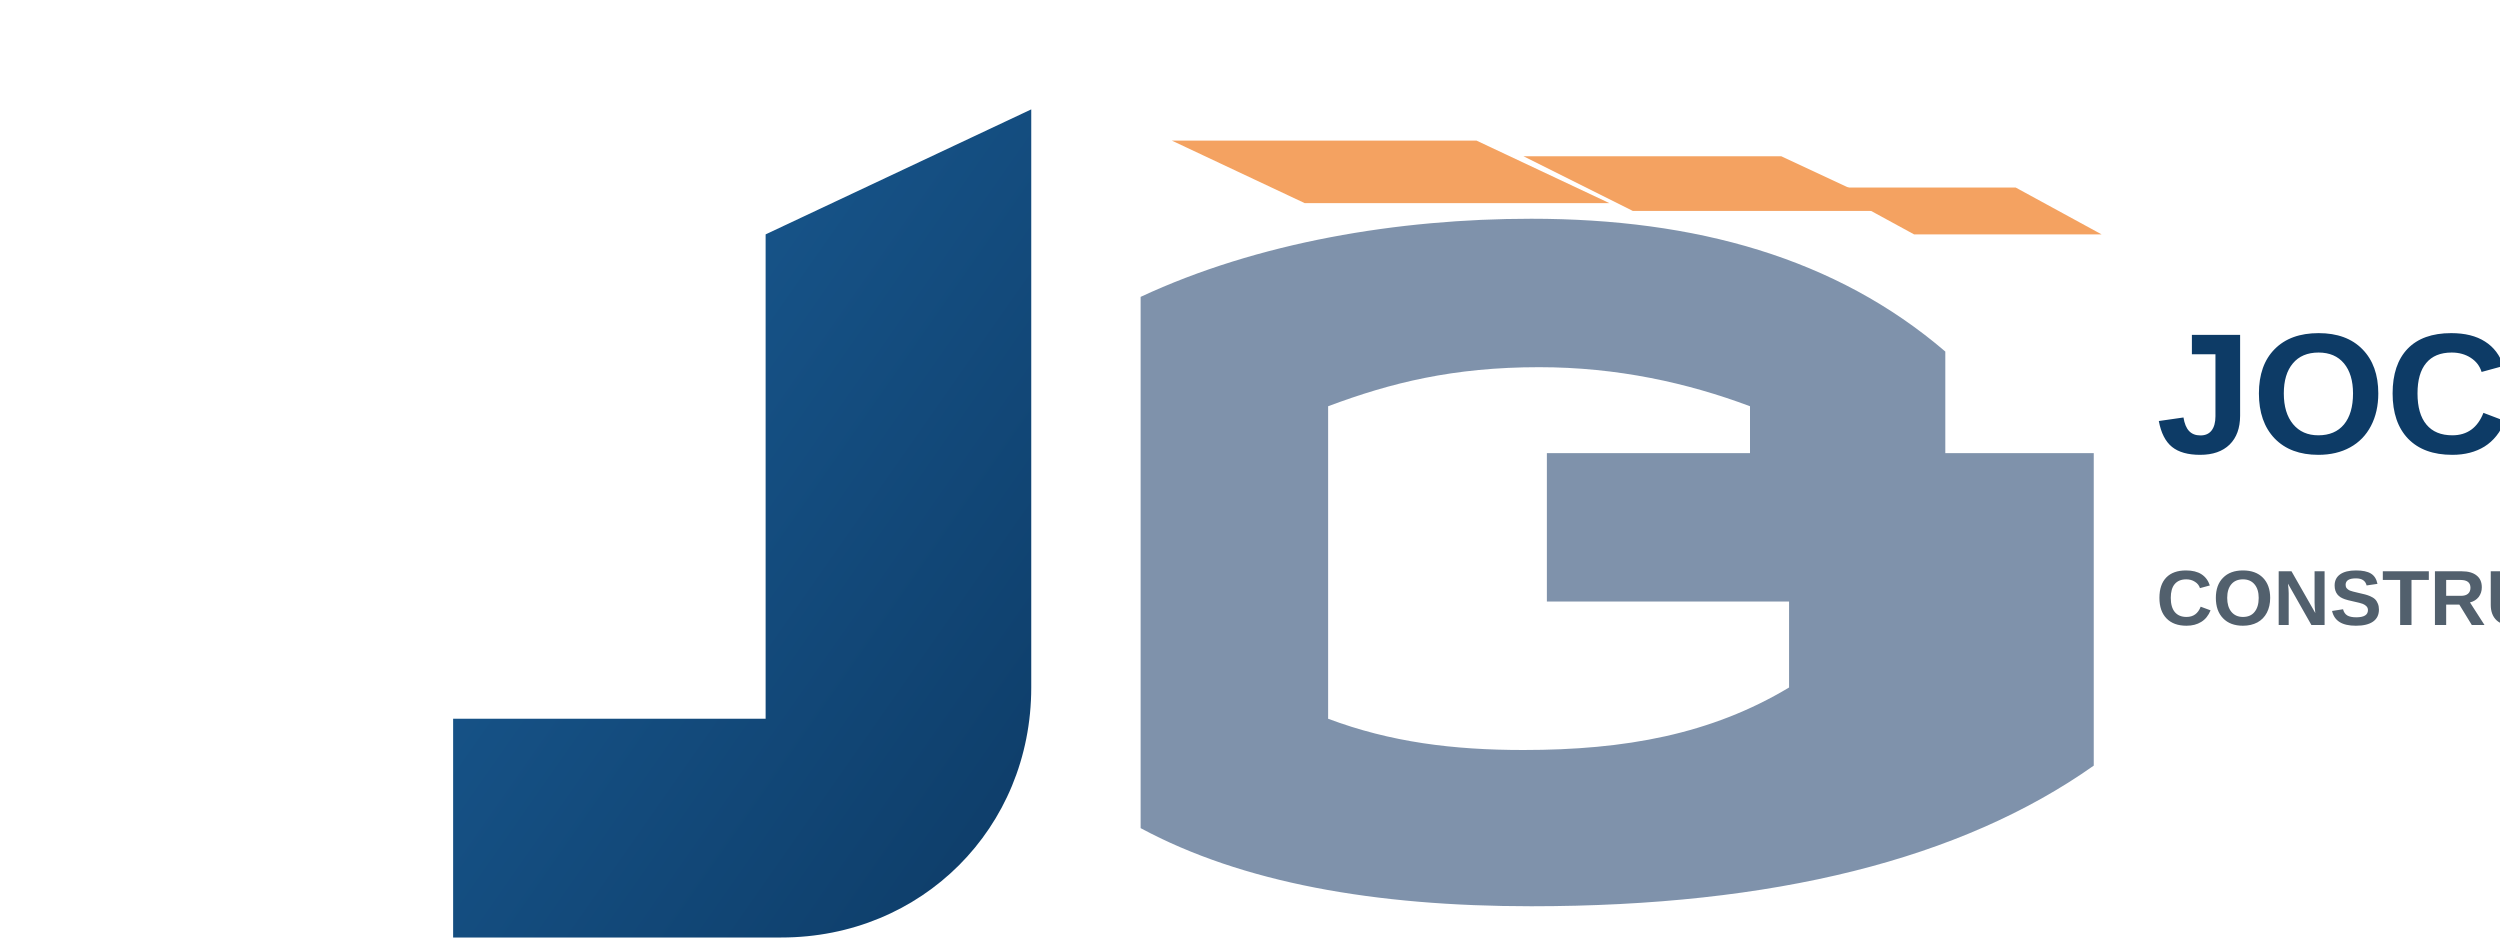
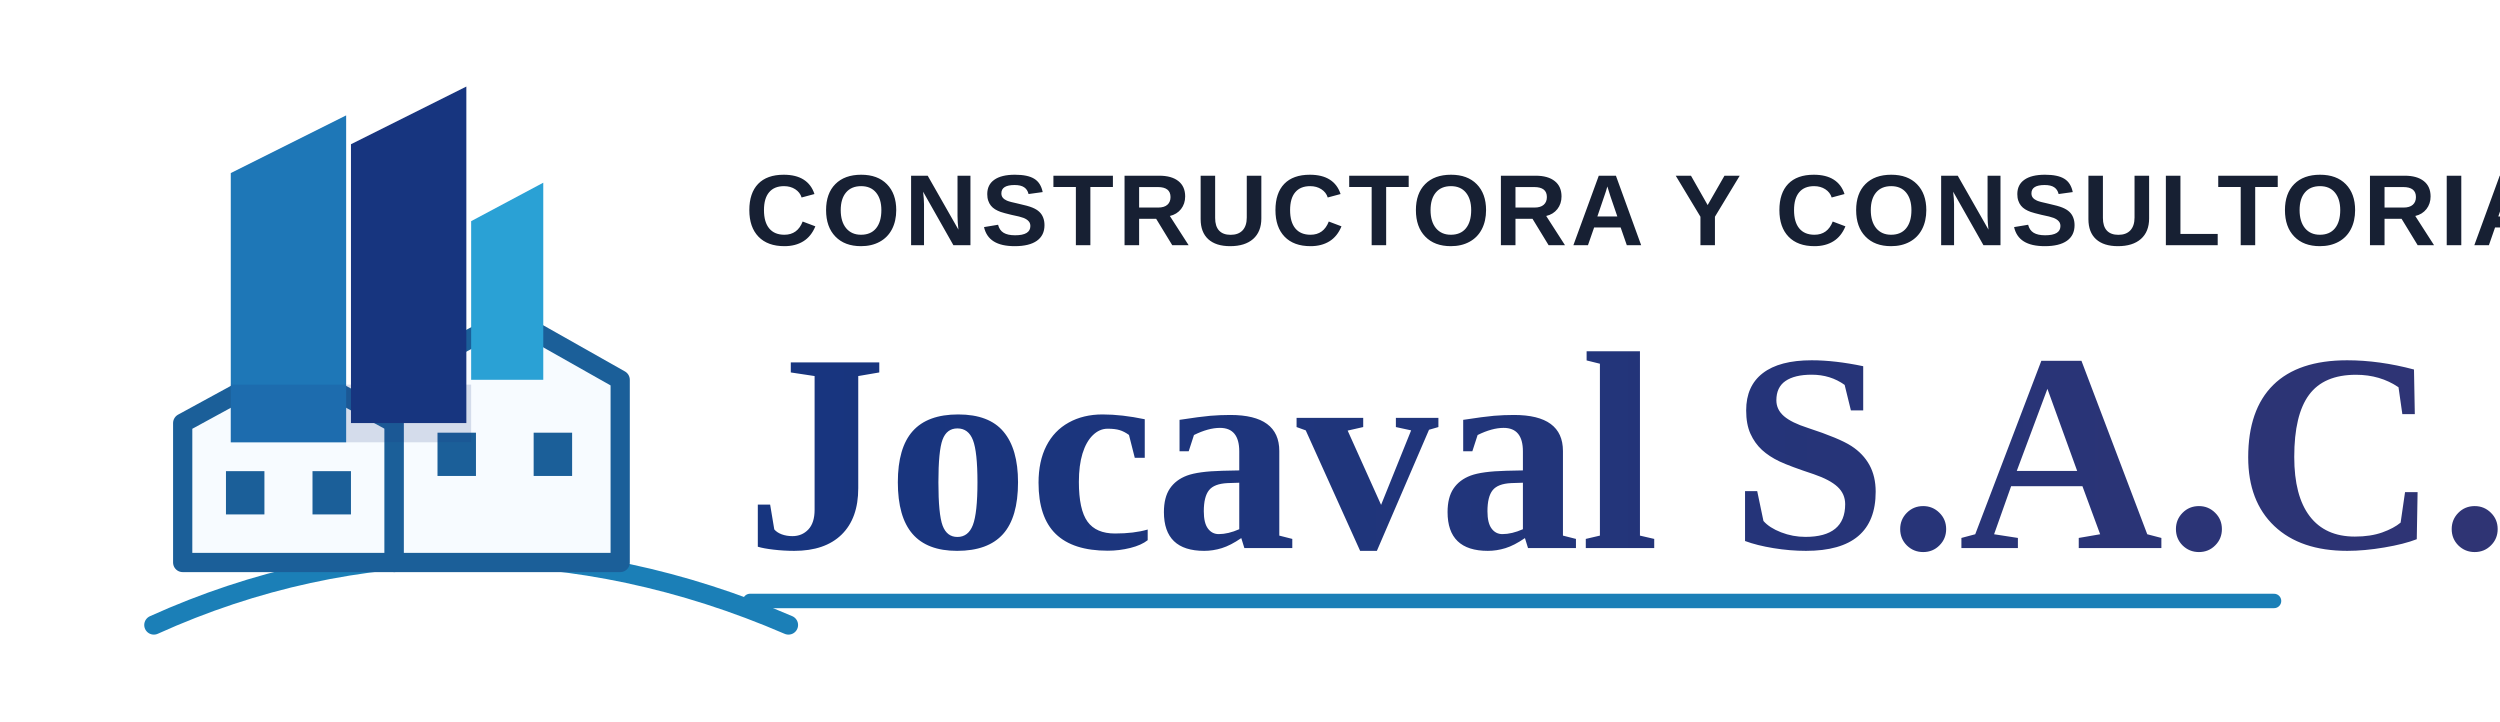
- <svg xmlns="http://www.w3.org/2000/svg" viewBox="0 0 320 120" role="img" aria-labelledby="title desc">
+ <svg xmlns="http://www.w3.org/2000/svg" viewBox="0 0 520 150" role="img" aria-labelledby="title desc">
  <defs>
-     <linearGradient id="jcBlue" x1="0%" x2="100%" y1="0%" y2="100%">
-       <stop offset="0%" stop-color="#1b5f99" />
-       <stop offset="100%" stop-color="#0d3b66" />
+     <linearGradient id="tower" x1="0" x2="1" y1="0" y2="1">
+       <stop offset="0%" stop-color="#12307a" />
+       <stop offset="100%" stop-color="#1f8ac8" />
+     </linearGradient>
+     <linearGradient id="name" x1="0" x2="1" y1="0" y2="0">
+       <stop offset="0%" stop-color="#17357f" />
+       <stop offset="100%" stop-color="#2f3474" />
    </linearGradient>
  </defs>
-   <rect width="320" height="120" rx="24" fill="none" />
+   <rect width="520" height="150" fill="none" />
  <g transform="translate(18 14)">
-     <g transform="translate(0 0)">
-       <path d="M40 78h40V16l34-16v74c0 18-14 32-32 32H40V78Z" fill="url(#jcBlue)" />
-       <path d="M128 24c15-7 33-10 50-10 21 0 39 5 53 17v16h-25V38c-8-3-17-5-27-5-11 0-19 2-27 5v40c8 3 16 4 25 4 13 0 24-2 34-8V63h-31V44h70v40c-17 12-41 18-72 18-20 0-37-3-50-10V24Z" fill="#7f92ab" />
-       <path d="M132 4h39l17 8h-39L132 4Z" fill="#f4a261" />
-       <path d="M177 6h33l15 7h-34L177 6Z" fill="#f4a261" />
-       <path d="M216 10h24l11 6h-24L216 10Z" fill="#f4a261" />
-     </g>
-     <g transform="translate(258 24)">
-       <text x="0" y="20" fill="#0d3b66" font-family="Barlow, Arial, sans-serif" font-size="22" font-weight="800">
-         JOCAVAL
-       </text>
-       <text x="0" y="42" fill="#52606d" font-family="Manrope, Arial, sans-serif" font-size="10" font-weight="600">
-         CONSTRUCTORA Y CONSULTORIA
-       </text>
-     </g>
+     <path d="M14 116c42-19 88-19 132 0" fill="none" stroke="#1b7fb7" stroke-width="4" stroke-linecap="round" />
+     <path d="M20 103h44V74l-22-12-22 12v29Z" fill="#f7fbff" stroke="#1b5f99" stroke-width="4" stroke-linejoin="round" />
+     <path d="M64 103h47V65L88 52 64 65v38Z" fill="#f7fbff" stroke="#1b5f99" stroke-width="4" stroke-linejoin="round" />
+     <path d="M29 84h8v9h-8zM47 84h8v9h-8zM73 76h8v9h-8zM93 76h8v9h-8z" fill="#1b5f99" />
+     <path d="M30 66V22l24-12v68H30Z" fill="#1e77b7" />
+     <path d="M55 61V16L79 4v70H55Z" fill="#17357f" />
+     <path d="M80 56V32l15-8v41H80Z" fill="#2aa1d5" />
+     <path d="M30 66h50v12H30z" fill="#17357f" opacity="0.16" />
+   </g>
+   <g transform="translate(155 31)">
+     <text x="0" y="20" fill="#172033" font-family="Barlow, Arial, sans-serif" font-size="21" font-weight="800" letter-spacing=".8">
+       CONSTRUCTORA Y CONSULTORIA
+     </text>
+     <text x="0" y="83" fill="url(#name)" font-family="Georgia, 'Times New Roman', serif" font-size="59" font-weight="700">
+       Jocaval S.A.C.
+     </text>
+     <path d="M1 94h317" stroke="#1b7fb7" stroke-width="3" stroke-linecap="round" />
  </g>
</svg>
